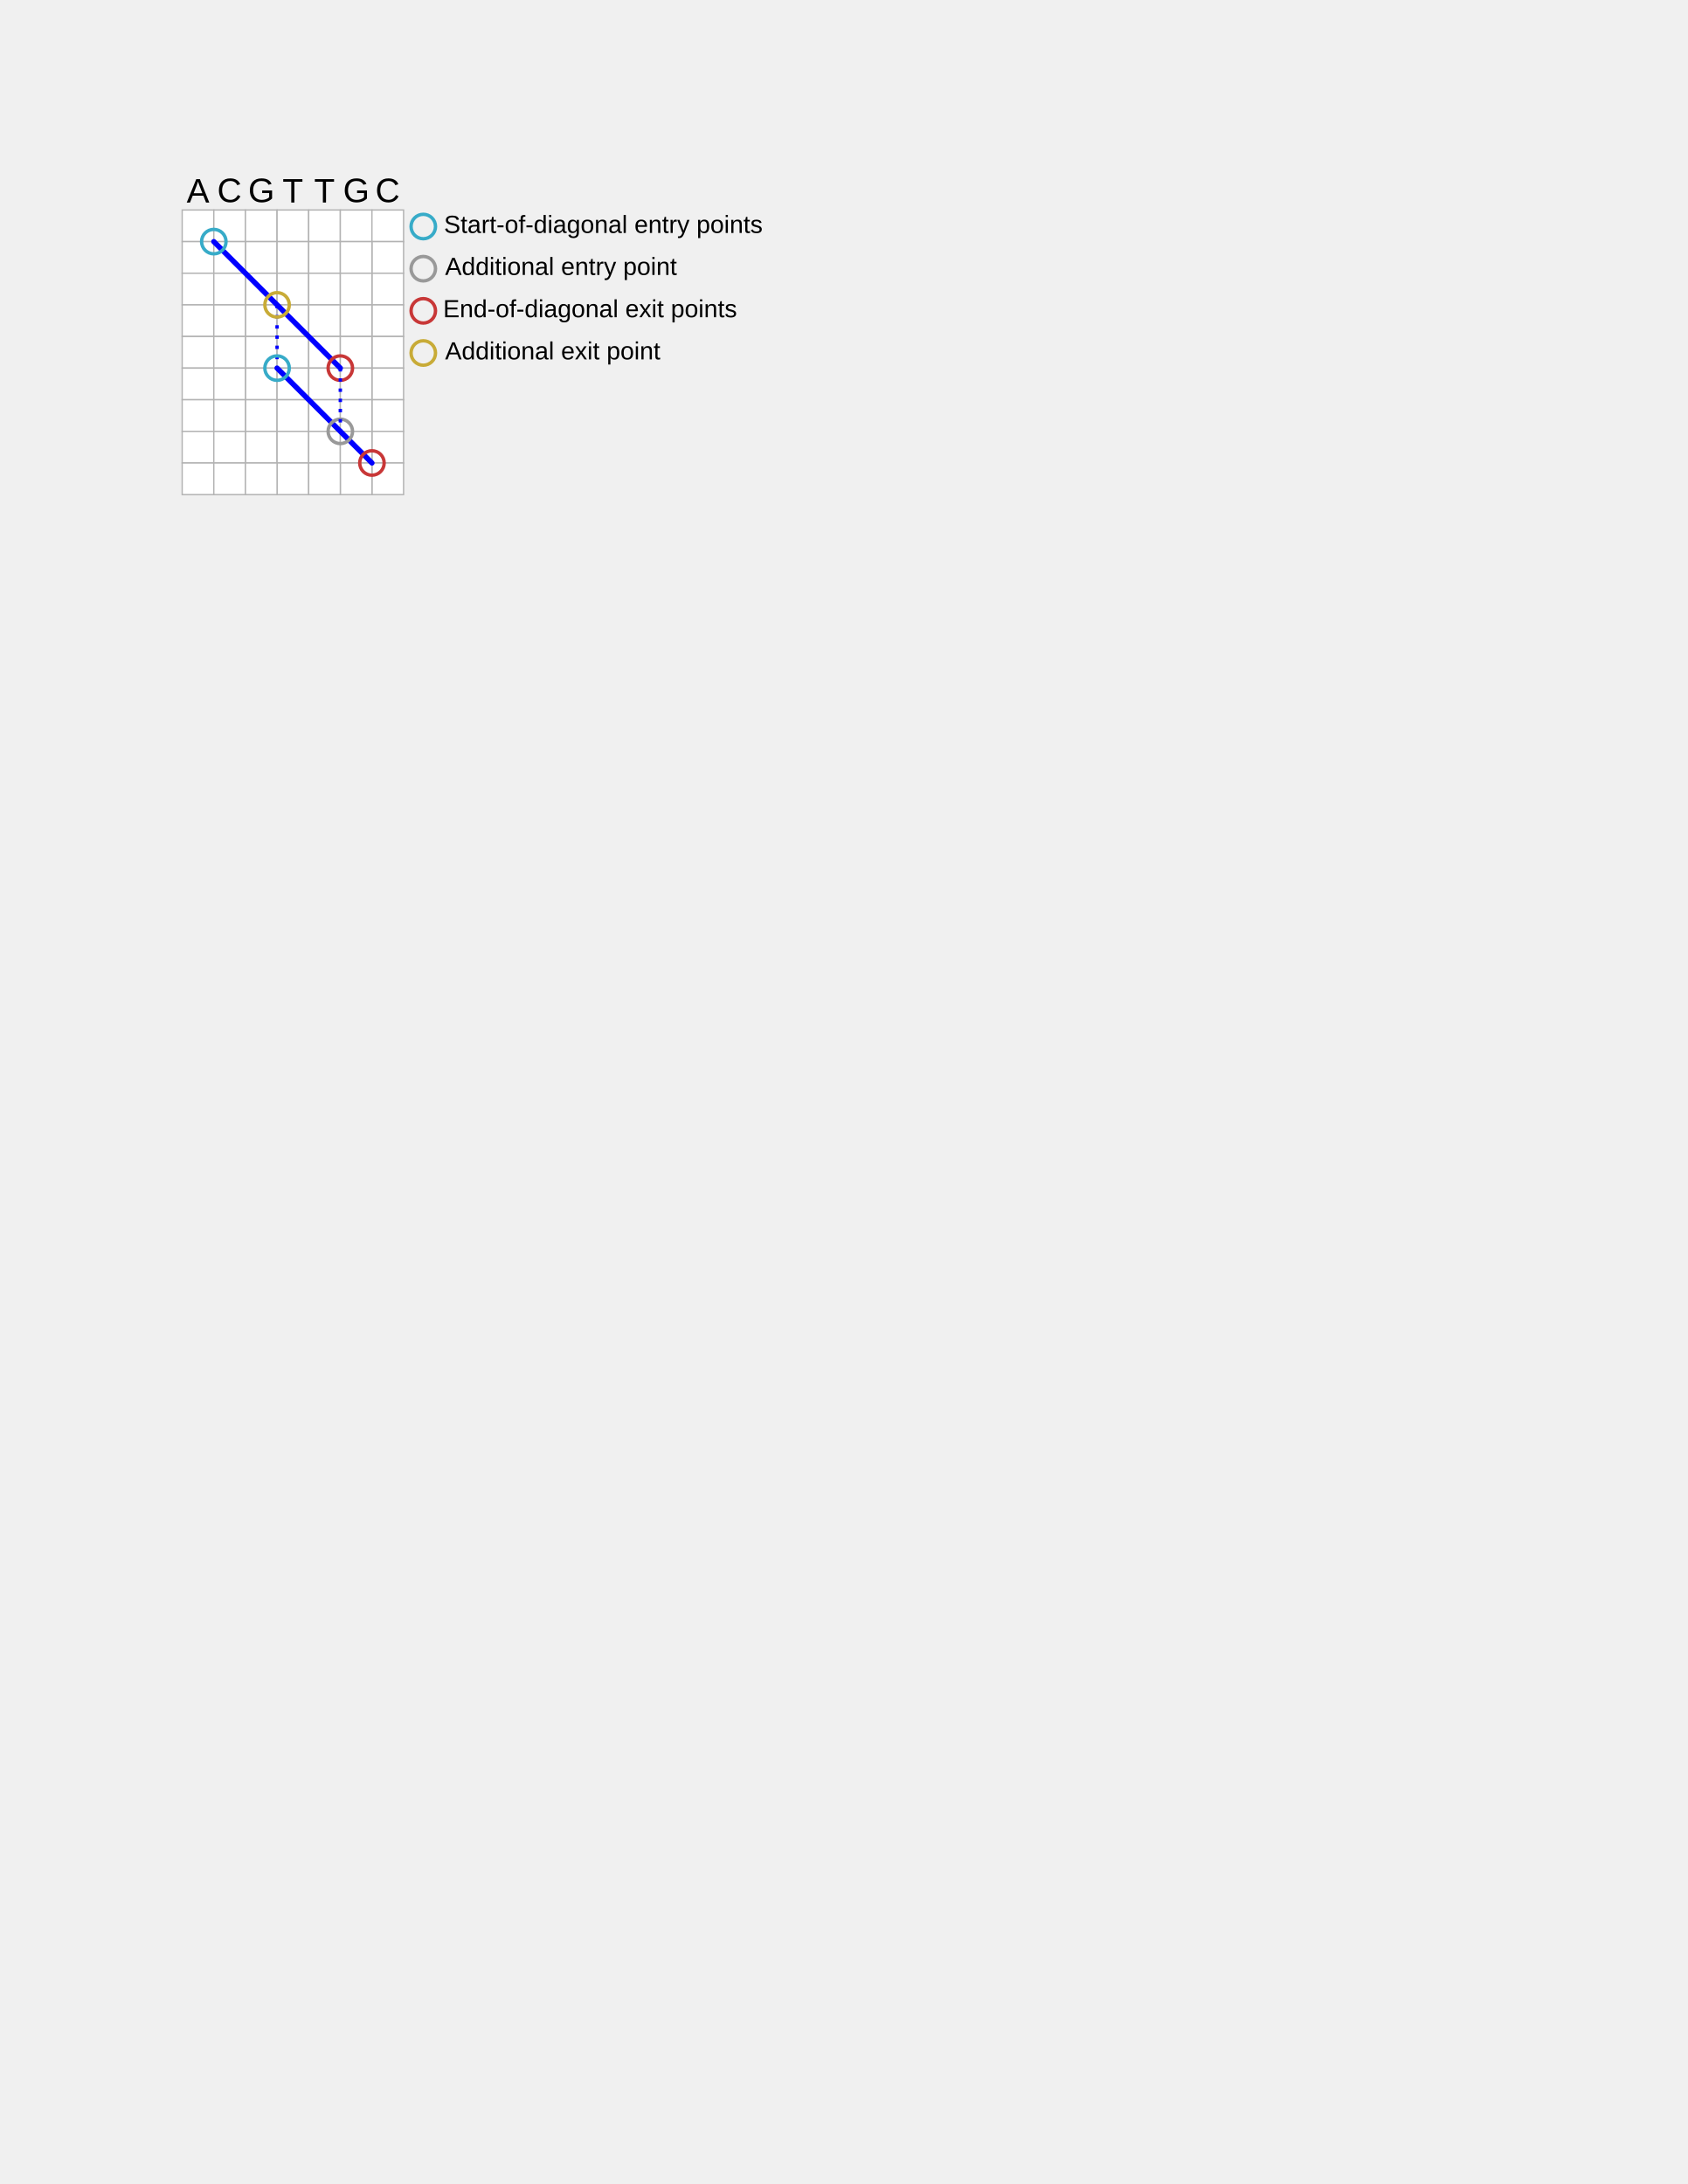
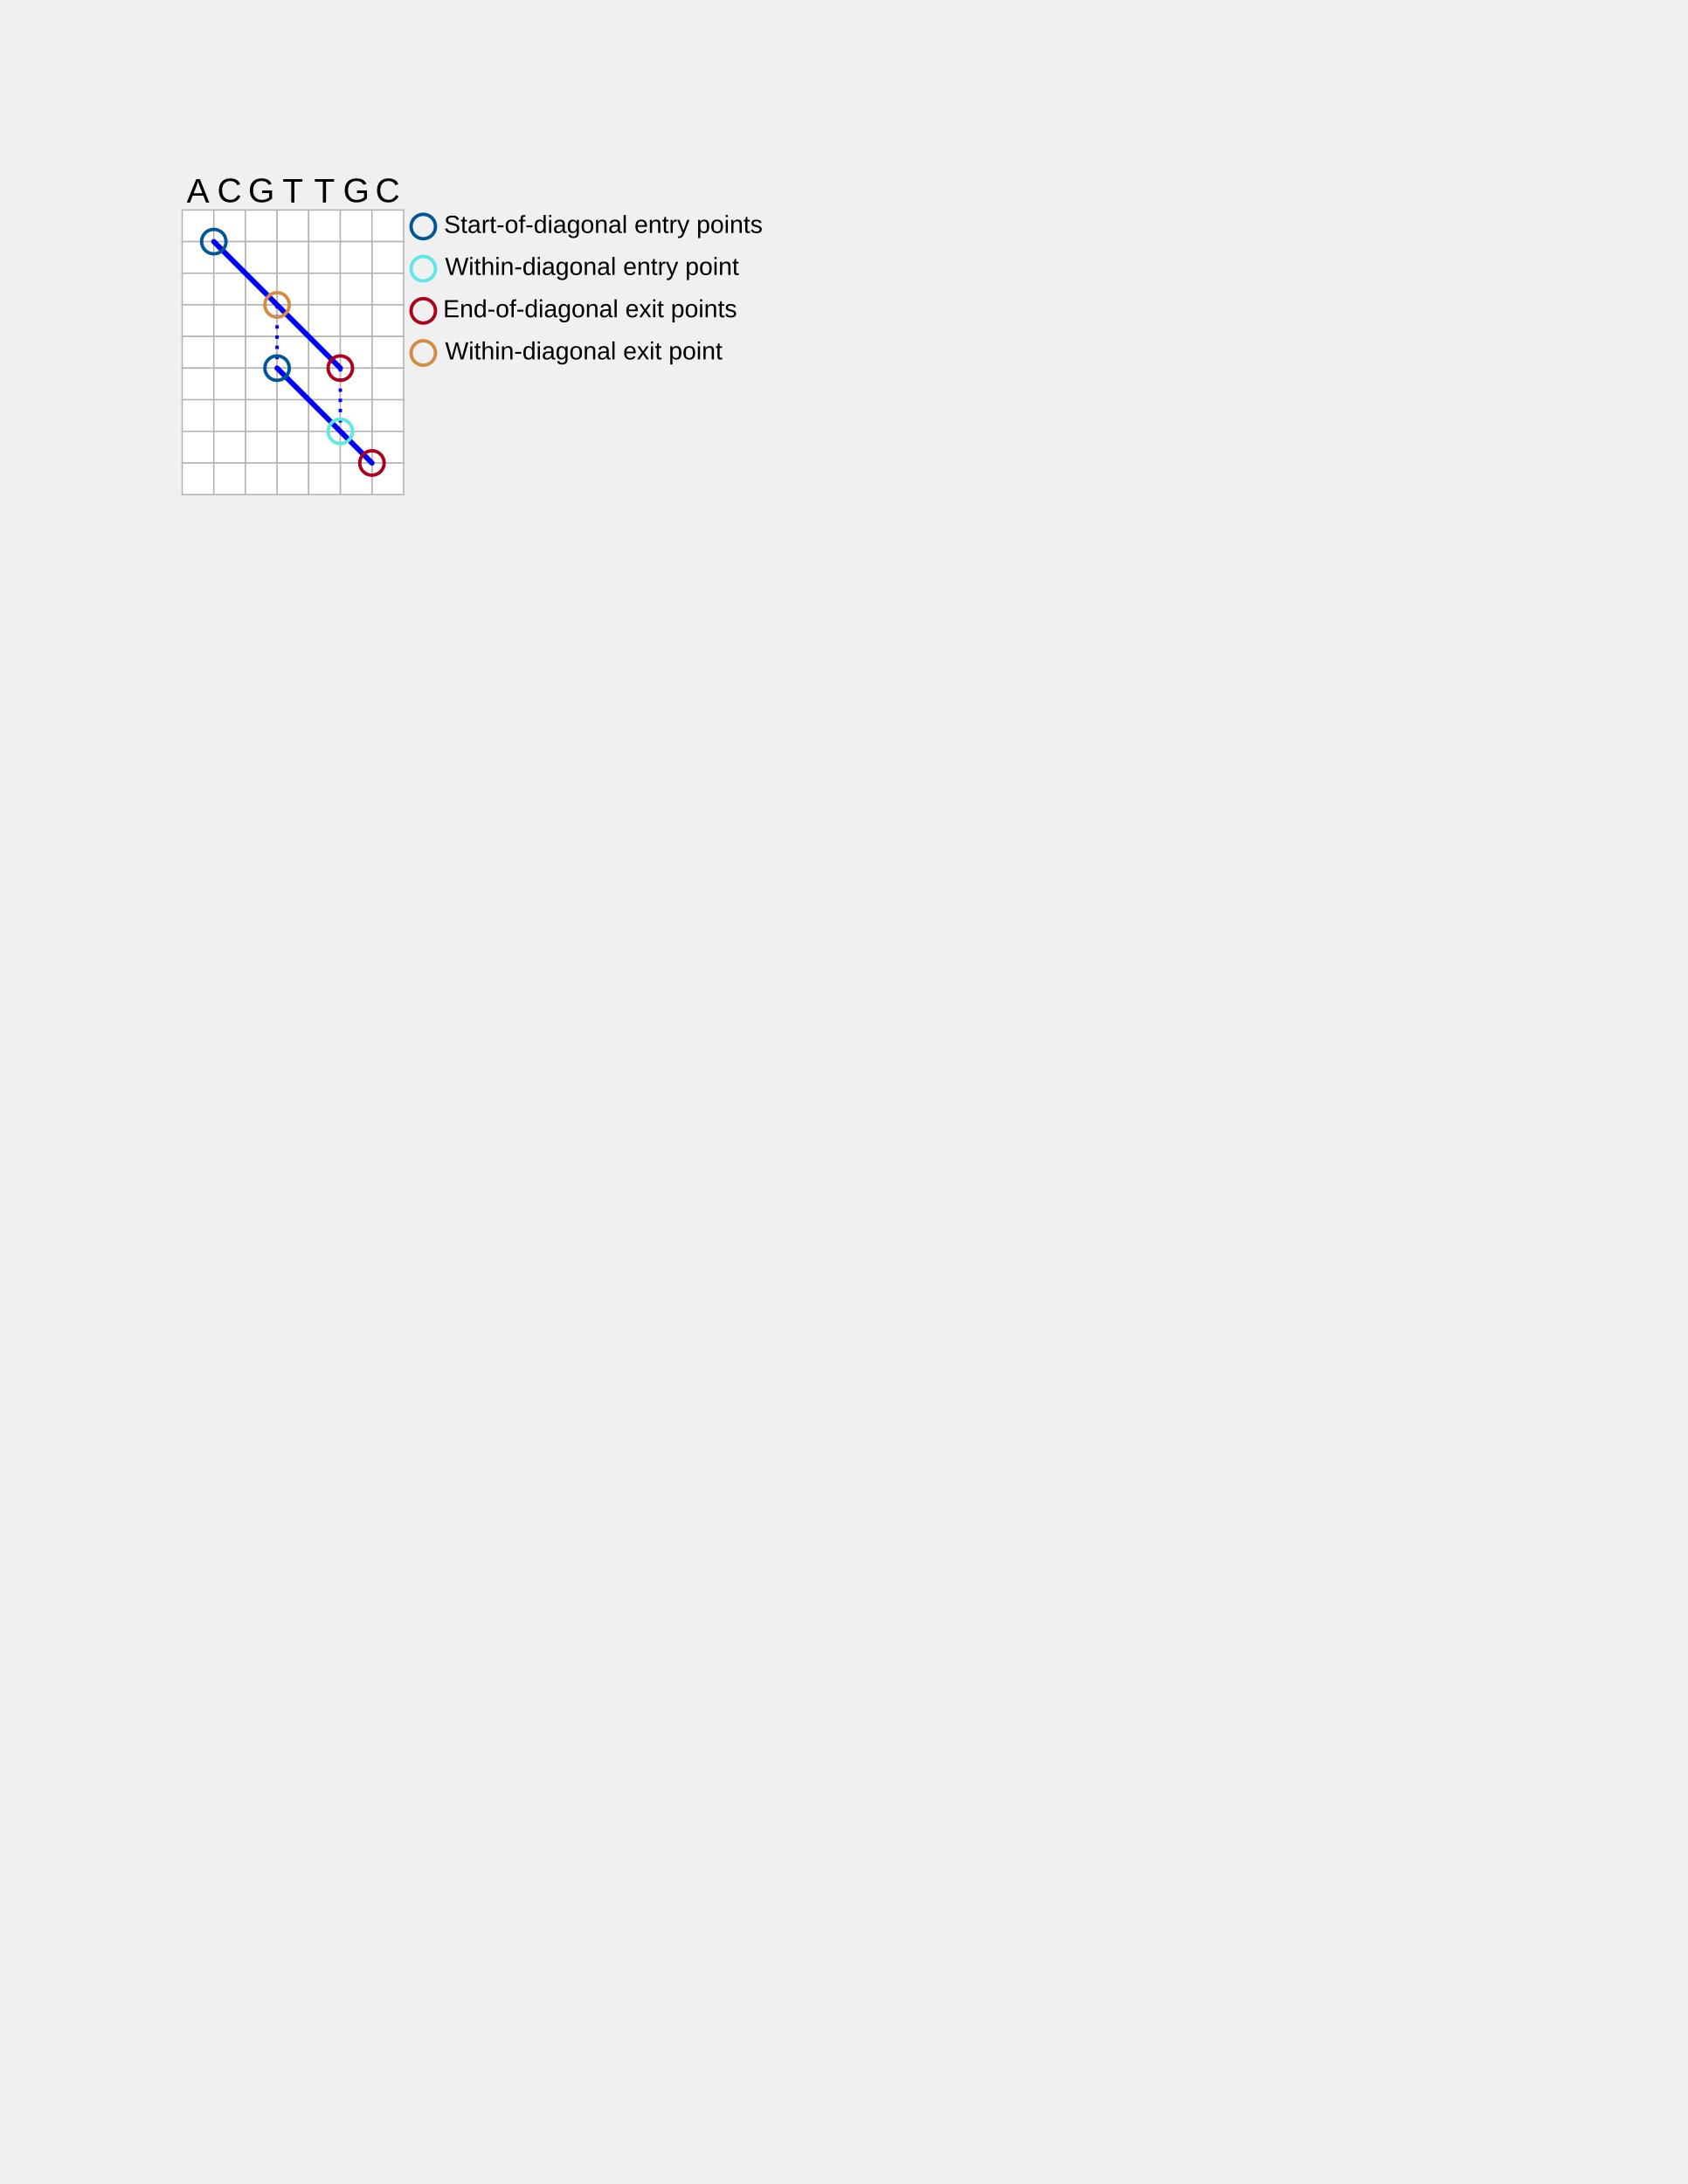
<svg xmlns="http://www.w3.org/2000/svg" width="8.5in" height="11in" viewBox="0 0 765 990" id="svg7741" version="1.1">
  <defs id="defs7743" />
  <g id="layer1" transform="translate(0,-62.36221)">
    <g id="g8507-0-1" transform="matrix(1.1946,0,0,1.1946,-84.29191,-85.47482)">
      <rect y="203.435" x="139.681" height="12" width="12" id="rect5751-1-9-17-4" style="color:#000000;display:inline;overflow:visible;visibility:visible;opacity:1;fill:#ffffff;fill-opacity:1;fill-rule:nonzero;stroke:#b3b3b3;stroke-width:0.5;stroke-linecap:round;stroke-linejoin:miter;stroke-miterlimit:10;stroke-dasharray:none;stroke-dashoffset:0;stroke-opacity:1;marker:none;enable-background:accumulate" />
      <rect y="203.435" x="151.681" height="12" width="12" id="rect5751-1-9-0-57-2" style="color:#000000;display:inline;overflow:visible;visibility:visible;opacity:1;fill:#ffffff;fill-opacity:1;fill-rule:nonzero;stroke:#b3b3b3;stroke-width:0.5;stroke-linecap:round;stroke-linejoin:miter;stroke-miterlimit:10;stroke-dasharray:none;stroke-dashoffset:0;stroke-opacity:1;marker:none;enable-background:accumulate" />
      <rect y="203.435" x="163.681" height="12" width="12" id="rect5751-1-9-9-16-2" style="color:#000000;display:inline;overflow:visible;visibility:visible;opacity:1;fill:#ffffff;fill-opacity:1;fill-rule:nonzero;stroke:#b3b3b3;stroke-width:0.5;stroke-linecap:round;stroke-linejoin:miter;stroke-miterlimit:10;stroke-dasharray:none;stroke-dashoffset:0;stroke-opacity:1;marker:none;enable-background:accumulate" />
      <rect y="203.435" x="175.681" height="12" width="12" id="rect5751-1-9-8-9-7" style="color:#000000;display:inline;overflow:visible;visibility:visible;opacity:1;fill:#ffffff;fill-opacity:1;fill-rule:nonzero;stroke:#b3b3b3;stroke-width:0.5;stroke-linecap:round;stroke-linejoin:miter;stroke-miterlimit:10;stroke-dasharray:none;stroke-dashoffset:0;stroke-opacity:1;marker:none;enable-background:accumulate" />
      <rect y="203.435" x="187.681" height="12" width="12" id="rect5751-1-9-85-81-6" style="color:#000000;display:inline;overflow:visible;visibility:visible;opacity:1;fill:#ffffff;fill-opacity:1;fill-rule:nonzero;stroke:#b3b3b3;stroke-width:0.5;stroke-linecap:round;stroke-linejoin:miter;stroke-miterlimit:10;stroke-dasharray:none;stroke-dashoffset:0;stroke-opacity:1;marker:none;enable-background:accumulate" />
      <rect y="203.435" x="199.681" height="12" width="12" id="rect5751-1-9-84-33-1" style="color:#000000;display:inline;overflow:visible;visibility:visible;opacity:1;fill:#ffffff;fill-opacity:1;fill-rule:nonzero;stroke:#b3b3b3;stroke-width:0.5;stroke-linecap:round;stroke-linejoin:miter;stroke-miterlimit:10;stroke-dasharray:none;stroke-dashoffset:0;stroke-opacity:1;marker:none;enable-background:accumulate" />
      <rect y="203.435" x="211.681" height="12" width="12" id="rect5751-1-9-3-3-8" style="color:#000000;display:inline;overflow:visible;visibility:visible;opacity:1;fill:#ffffff;fill-opacity:1;fill-rule:nonzero;stroke:#b3b3b3;stroke-width:0.5;stroke-linecap:round;stroke-linejoin:miter;stroke-miterlimit:10;stroke-dasharray:none;stroke-dashoffset:0;stroke-opacity:1;marker:none;enable-background:accumulate" />
      <rect transform="matrix(0,1,-1,0,0,0)" y="-151.681" x="215.435" height="12" width="12" id="rect5751-1-9-0-9-8-6" style="color:#000000;display:inline;overflow:visible;visibility:visible;opacity:1;fill:#ffffff;fill-opacity:1;fill-rule:nonzero;stroke:#b3b3b3;stroke-width:0.5;stroke-linecap:round;stroke-linejoin:miter;stroke-miterlimit:10;stroke-dasharray:none;stroke-dashoffset:0;stroke-opacity:1;marker:none;enable-background:accumulate" />
      <rect transform="matrix(0,1,-1,0,0,0)" y="-151.681" x="227.435" height="12" width="12" id="rect5751-1-9-9-9-1-4" style="color:#000000;display:inline;overflow:visible;visibility:visible;opacity:1;fill:#ffffff;fill-opacity:1;fill-rule:nonzero;stroke:#b3b3b3;stroke-width:0.5;stroke-linecap:round;stroke-linejoin:miter;stroke-miterlimit:10;stroke-dasharray:none;stroke-dashoffset:0;stroke-opacity:1;marker:none;enable-background:accumulate" />
      <rect transform="matrix(0,1,-1,0,0,0)" y="-151.681" x="239.435" height="12" width="12" id="rect5751-1-9-8-32-68-47" style="color:#000000;display:inline;overflow:visible;visibility:visible;opacity:1;fill:#ffffff;fill-opacity:1;fill-rule:nonzero;stroke:#b3b3b3;stroke-width:0.5;stroke-linecap:round;stroke-linejoin:miter;stroke-miterlimit:10;stroke-dasharray:none;stroke-dashoffset:0;stroke-opacity:1;marker:none;enable-background:accumulate" />
      <rect transform="matrix(0,1,-1,0,0,0)" y="-151.681" x="251.435" height="12" width="12" id="rect5751-1-9-85-4-5-5" style="color:#000000;display:inline;overflow:visible;visibility:visible;opacity:1;fill:#ffffff;fill-opacity:1;fill-rule:nonzero;stroke:#b3b3b3;stroke-width:0.5;stroke-linecap:round;stroke-linejoin:miter;stroke-miterlimit:10;stroke-dasharray:none;stroke-dashoffset:0;stroke-opacity:1;marker:none;enable-background:accumulate" />
      <rect transform="matrix(0,1,-1,0,0,0)" y="-151.681" x="263.435" height="12" width="12" id="rect5751-1-9-84-3-2-3" style="color:#000000;display:inline;overflow:visible;visibility:visible;opacity:1;fill:#ffffff;fill-opacity:1;fill-rule:nonzero;stroke:#b3b3b3;stroke-width:0.5;stroke-linecap:round;stroke-linejoin:miter;stroke-miterlimit:10;stroke-dasharray:none;stroke-dashoffset:0;stroke-opacity:1;marker:none;enable-background:accumulate" />
      <rect transform="matrix(0,1,-1,0,0,0)" y="-151.681" x="275.435" height="12" width="12" id="rect5751-1-9-3-7-1-8" style="color:#000000;display:inline;overflow:visible;visibility:visible;opacity:1;fill:#ffffff;fill-opacity:1;fill-rule:nonzero;stroke:#b3b3b3;stroke-width:0.5;stroke-linecap:round;stroke-linejoin:miter;stroke-miterlimit:10;stroke-dasharray:none;stroke-dashoffset:0;stroke-opacity:1;marker:none;enable-background:accumulate" />
      <rect transform="matrix(0,1,-1,0,0,0)" y="-151.681" x="287.435" height="12" width="12" id="rect5751-1-9-0-7-1-9-2" style="color:#000000;display:inline;overflow:visible;visibility:visible;opacity:1;fill:#ffffff;fill-opacity:1;fill-rule:nonzero;stroke:#b3b3b3;stroke-width:0.5;stroke-linecap:round;stroke-linejoin:miter;stroke-miterlimit:10;stroke-dasharray:none;stroke-dashoffset:0;stroke-opacity:1;marker:none;enable-background:accumulate" />
      <rect transform="matrix(0,1,-1,0,0,0)" y="-151.681" x="299.435" height="12" width="12" id="rect5751-1-9-9-1-2-96-7" style="color:#000000;display:inline;overflow:visible;visibility:visible;opacity:1;fill:#ffffff;fill-opacity:1;fill-rule:nonzero;stroke:#b3b3b3;stroke-width:0.5;stroke-linecap:round;stroke-linejoin:miter;stroke-miterlimit:10;stroke-dasharray:none;stroke-dashoffset:0;stroke-opacity:1;marker:none;enable-background:accumulate" />
      <rect transform="matrix(0,1,-1,0,0,0)" y="-175.681" x="215.435" height="12" width="12" id="rect5751-1-9-0-9-1-9-4" style="color:#000000;display:inline;overflow:visible;visibility:visible;opacity:1;fill:#ffffff;fill-opacity:1;fill-rule:nonzero;stroke:#b3b3b3;stroke-width:0.5;stroke-linecap:round;stroke-linejoin:miter;stroke-miterlimit:10;stroke-dasharray:none;stroke-dashoffset:0;stroke-opacity:1;marker:none;enable-background:accumulate" />
      <rect transform="matrix(0,1,-1,0,0,0)" y="-175.681" x="227.435" height="12" width="12" id="rect5751-1-9-9-9-7-0-8" style="color:#000000;display:inline;overflow:visible;visibility:visible;opacity:1;fill:#ffffff;fill-opacity:1;fill-rule:nonzero;stroke:#b3b3b3;stroke-width:0.5;stroke-linecap:round;stroke-linejoin:miter;stroke-miterlimit:10;stroke-dasharray:none;stroke-dashoffset:0;stroke-opacity:1;marker:none;enable-background:accumulate" />
      <rect transform="matrix(0,1,-1,0,0,0)" y="-175.681" x="239.435" height="12" width="12" id="rect5751-1-9-8-32-5-89-0" style="color:#000000;display:inline;overflow:visible;visibility:visible;opacity:1;fill:#ffffff;fill-opacity:1;fill-rule:nonzero;stroke:#b3b3b3;stroke-width:0.5;stroke-linecap:round;stroke-linejoin:miter;stroke-miterlimit:10;stroke-dasharray:none;stroke-dashoffset:0;stroke-opacity:1;marker:none;enable-background:accumulate" />
      <rect transform="matrix(0,1,-1,0,0,0)" y="-175.681" x="251.435" height="12" width="12" id="rect5751-1-9-85-4-1-3-0" style="color:#000000;display:inline;overflow:visible;visibility:visible;opacity:1;fill:#ffffff;fill-opacity:1;fill-rule:nonzero;stroke:#b3b3b3;stroke-width:0.5;stroke-linecap:round;stroke-linejoin:miter;stroke-miterlimit:10;stroke-dasharray:none;stroke-dashoffset:0;stroke-opacity:1;marker:none;enable-background:accumulate" />
      <rect transform="matrix(0,1,-1,0,0,0)" y="-175.681" x="263.435" height="12" width="12" id="rect5751-1-9-84-3-7-1-1" style="color:#000000;display:inline;overflow:visible;visibility:visible;opacity:1;fill:#ffffff;fill-opacity:1;fill-rule:nonzero;stroke:#b3b3b3;stroke-width:0.5;stroke-linecap:round;stroke-linejoin:miter;stroke-miterlimit:10;stroke-dasharray:none;stroke-dashoffset:0;stroke-opacity:1;marker:none;enable-background:accumulate" />
      <rect transform="matrix(0,1,-1,0,0,0)" y="-175.681" x="275.435" height="12" width="12" id="rect5751-1-9-3-7-4-4-6" style="color:#000000;display:inline;overflow:visible;visibility:visible;opacity:1;fill:#ffffff;fill-opacity:1;fill-rule:nonzero;stroke:#b3b3b3;stroke-width:0.5;stroke-linecap:round;stroke-linejoin:miter;stroke-miterlimit:10;stroke-dasharray:none;stroke-dashoffset:0;stroke-opacity:1;marker:none;enable-background:accumulate" />
      <rect transform="matrix(0,1,-1,0,0,0)" y="-175.681" x="287.435" height="12" width="12" id="rect5751-1-9-0-7-1-1-8-4" style="color:#000000;display:inline;overflow:visible;visibility:visible;opacity:1;fill:#ffffff;fill-opacity:1;fill-rule:nonzero;stroke:#b3b3b3;stroke-width:0.5;stroke-linecap:round;stroke-linejoin:miter;stroke-miterlimit:10;stroke-dasharray:none;stroke-dashoffset:0;stroke-opacity:1;marker:none;enable-background:accumulate" />
      <rect transform="matrix(0,1,-1,0,0,0)" y="-163.681" x="215.435" height="12" width="12" id="rect5751-1-9-0-9-7-1-8" style="color:#000000;display:inline;overflow:visible;visibility:visible;opacity:1;fill:#ffffff;fill-opacity:1;fill-rule:nonzero;stroke:#b3b3b3;stroke-width:0.5;stroke-linecap:round;stroke-linejoin:miter;stroke-miterlimit:10;stroke-dasharray:none;stroke-dashoffset:0;stroke-opacity:1;marker:none;enable-background:accumulate" />
      <rect transform="matrix(0,1,-1,0,0,0)" y="-163.681" x="227.435" height="12" width="12" id="rect5751-1-9-9-9-0-2-3" style="color:#000000;display:inline;overflow:visible;visibility:visible;opacity:1;fill:#ffffff;fill-opacity:1;fill-rule:nonzero;stroke:#b3b3b3;stroke-width:0.5;stroke-linecap:round;stroke-linejoin:miter;stroke-miterlimit:10;stroke-dasharray:none;stroke-dashoffset:0;stroke-opacity:1;marker:none;enable-background:accumulate" />
      <rect transform="matrix(0,1,-1,0,0,0)" y="-163.681" x="239.435" height="12" width="12" id="rect5751-1-9-8-32-4-2-1" style="color:#000000;display:inline;overflow:visible;visibility:visible;opacity:1;fill:#ffffff;fill-opacity:1;fill-rule:nonzero;stroke:#b3b3b3;stroke-width:0.5;stroke-linecap:round;stroke-linejoin:miter;stroke-miterlimit:10;stroke-dasharray:none;stroke-dashoffset:0;stroke-opacity:1;marker:none;enable-background:accumulate" />
      <rect transform="matrix(0,1,-1,0,0,0)" y="-163.681" x="251.435" height="12" width="12" id="rect5751-1-9-85-4-0-15-2" style="color:#000000;display:inline;overflow:visible;visibility:visible;opacity:1;fill:#ffffff;fill-opacity:1;fill-rule:nonzero;stroke:#b3b3b3;stroke-width:0.5;stroke-linecap:round;stroke-linejoin:miter;stroke-miterlimit:10;stroke-dasharray:none;stroke-dashoffset:0;stroke-opacity:1;marker:none;enable-background:accumulate" />
      <rect transform="matrix(0,1,-1,0,0,0)" y="-163.681" x="263.435" height="12" width="12" id="rect5751-1-9-84-3-8-0-2" style="color:#000000;display:inline;overflow:visible;visibility:visible;opacity:1;fill:#ffffff;fill-opacity:1;fill-rule:nonzero;stroke:#b3b3b3;stroke-width:0.5;stroke-linecap:round;stroke-linejoin:miter;stroke-miterlimit:10;stroke-dasharray:none;stroke-dashoffset:0;stroke-opacity:1;marker:none;enable-background:accumulate" />
      <rect transform="matrix(0,1,-1,0,0,0)" y="-163.681" x="275.435" height="12" width="12" id="rect5751-1-9-3-7-5-90-9" style="color:#000000;display:inline;overflow:visible;visibility:visible;opacity:1;fill:#ffffff;fill-opacity:1;fill-rule:nonzero;stroke:#b3b3b3;stroke-width:0.5;stroke-linecap:round;stroke-linejoin:miter;stroke-miterlimit:10;stroke-dasharray:none;stroke-dashoffset:0;stroke-opacity:1;marker:none;enable-background:accumulate" />
      <rect transform="matrix(0,1,-1,0,0,0)" y="-163.681" x="287.435" height="12" width="12" id="rect5751-1-9-0-7-1-16-4-5" style="color:#000000;display:inline;overflow:visible;visibility:visible;opacity:1;fill:#ffffff;fill-opacity:1;fill-rule:nonzero;stroke:#b3b3b3;stroke-width:0.5;stroke-linecap:round;stroke-linejoin:miter;stroke-miterlimit:10;stroke-dasharray:none;stroke-dashoffset:0;stroke-opacity:1;marker:none;enable-background:accumulate" />
      <rect transform="matrix(0,1,-1,0,0,0)" y="-187.681" x="215.435" height="12" width="12" id="rect5751-1-9-0-9-4-30-4" style="color:#000000;display:inline;overflow:visible;visibility:visible;opacity:1;fill:#ffffff;fill-opacity:1;fill-rule:nonzero;stroke:#b3b3b3;stroke-width:0.5;stroke-linecap:round;stroke-linejoin:miter;stroke-miterlimit:10;stroke-dasharray:none;stroke-dashoffset:0;stroke-opacity:1;marker:none;enable-background:accumulate" />
      <rect transform="matrix(0,1,-1,0,0,0)" y="-187.681" x="227.435" height="12" width="12" id="rect5751-1-9-9-9-8-3-6" style="color:#000000;display:inline;overflow:visible;visibility:visible;opacity:1;fill:#ffffff;fill-opacity:1;fill-rule:nonzero;stroke:#b3b3b3;stroke-width:0.5;stroke-linecap:round;stroke-linejoin:miter;stroke-miterlimit:10;stroke-dasharray:none;stroke-dashoffset:0;stroke-opacity:1;marker:none;enable-background:accumulate" />
      <rect transform="matrix(0,1,-1,0,0,0)" y="-187.681" x="239.435" height="12" width="12" id="rect5751-1-9-8-32-0-21-3" style="color:#000000;display:inline;overflow:visible;visibility:visible;opacity:1;fill:#ffffff;fill-opacity:1;fill-rule:nonzero;stroke:#b3b3b3;stroke-width:0.5;stroke-linecap:round;stroke-linejoin:miter;stroke-miterlimit:10;stroke-dasharray:none;stroke-dashoffset:0;stroke-opacity:1;marker:none;enable-background:accumulate" />
      <rect transform="matrix(0,1,-1,0,0,0)" y="-187.681" x="251.435" height="12" width="12" id="rect5751-1-9-85-4-8-7-1" style="color:#000000;display:inline;overflow:visible;visibility:visible;opacity:1;fill:#ffffff;fill-opacity:1;fill-rule:nonzero;stroke:#b3b3b3;stroke-width:0.5;stroke-linecap:round;stroke-linejoin:miter;stroke-miterlimit:10;stroke-dasharray:none;stroke-dashoffset:0;stroke-opacity:1;marker:none;enable-background:accumulate" />
      <rect transform="matrix(0,1,-1,0,0,0)" y="-187.681" x="263.435" height="12" width="12" id="rect5751-1-9-84-3-1-56-2" style="color:#000000;display:inline;overflow:visible;visibility:visible;opacity:1;fill:#ffffff;fill-opacity:1;fill-rule:nonzero;stroke:#b3b3b3;stroke-width:0.5;stroke-linecap:round;stroke-linejoin:miter;stroke-miterlimit:10;stroke-dasharray:none;stroke-dashoffset:0;stroke-opacity:1;marker:none;enable-background:accumulate" />
      <rect transform="matrix(0,1,-1,0,0,0)" y="-187.681" x="275.435" height="12" width="12" id="rect5751-1-9-3-7-0-5-0" style="color:#000000;display:inline;overflow:visible;visibility:visible;opacity:1;fill:#ffffff;fill-opacity:1;fill-rule:nonzero;stroke:#b3b3b3;stroke-width:0.5;stroke-linecap:round;stroke-linejoin:miter;stroke-miterlimit:10;stroke-dasharray:none;stroke-dashoffset:0;stroke-opacity:1;marker:none;enable-background:accumulate" />
      <rect transform="matrix(0,1,-1,0,0,0)" y="-187.681" x="287.435" height="12" width="12" id="rect5751-1-9-0-7-1-2-4-6" style="color:#000000;display:inline;overflow:visible;visibility:visible;opacity:1;fill:#ffffff;fill-opacity:1;fill-rule:nonzero;stroke:#b3b3b3;stroke-width:0.5;stroke-linecap:round;stroke-linejoin:miter;stroke-miterlimit:10;stroke-dasharray:none;stroke-dashoffset:0;stroke-opacity:1;marker:none;enable-background:accumulate" />
      <rect transform="matrix(0,1,-1,0,0,0)" y="-199.681" x="215.435" height="12" width="12" id="rect5751-1-9-0-9-6-4-1" style="color:#000000;display:inline;overflow:visible;visibility:visible;opacity:1;fill:#ffffff;fill-opacity:1;fill-rule:nonzero;stroke:#b3b3b3;stroke-width:0.5;stroke-linecap:round;stroke-linejoin:miter;stroke-miterlimit:10;stroke-dasharray:none;stroke-dashoffset:0;stroke-opacity:1;marker:none;enable-background:accumulate" />
      <rect transform="matrix(0,1,-1,0,0,0)" y="-199.681" x="227.435" height="12" width="12" id="rect5751-1-9-9-9-4-16-9" style="color:#000000;display:inline;overflow:visible;visibility:visible;opacity:1;fill:#ffffff;fill-opacity:1;fill-rule:nonzero;stroke:#b3b3b3;stroke-width:0.5;stroke-linecap:round;stroke-linejoin:miter;stroke-miterlimit:10;stroke-dasharray:none;stroke-dashoffset:0;stroke-opacity:1;marker:none;enable-background:accumulate" />
      <rect transform="matrix(0,1,-1,0,0,0)" y="-199.681" x="239.435" height="12" width="12" id="rect5751-1-9-8-32-6-5-4" style="color:#000000;display:inline;overflow:visible;visibility:visible;opacity:1;fill:#ffffff;fill-opacity:1;fill-rule:nonzero;stroke:#b3b3b3;stroke-width:0.5;stroke-linecap:round;stroke-linejoin:miter;stroke-miterlimit:10;stroke-dasharray:none;stroke-dashoffset:0;stroke-opacity:1;marker:none;enable-background:accumulate" />
      <rect transform="matrix(0,1,-1,0,0,0)" y="-199.681" x="251.435" height="12" width="12" id="rect5751-1-9-85-4-3-7-4" style="color:#000000;display:inline;overflow:visible;visibility:visible;opacity:1;fill:#ffffff;fill-opacity:1;fill-rule:nonzero;stroke:#b3b3b3;stroke-width:0.5;stroke-linecap:round;stroke-linejoin:miter;stroke-miterlimit:10;stroke-dasharray:none;stroke-dashoffset:0;stroke-opacity:1;marker:none;enable-background:accumulate" />
      <rect transform="matrix(0,1,-1,0,0,0)" y="-199.681" x="263.435" height="12" width="12" id="rect5751-1-9-84-3-79-8-6" style="color:#000000;display:inline;overflow:visible;visibility:visible;opacity:1;fill:#ffffff;fill-opacity:1;fill-rule:nonzero;stroke:#b3b3b3;stroke-width:0.5;stroke-linecap:round;stroke-linejoin:miter;stroke-miterlimit:10;stroke-dasharray:none;stroke-dashoffset:0;stroke-opacity:1;marker:none;enable-background:accumulate" />
      <rect transform="matrix(0,1,-1,0,0,0)" y="-199.681" x="275.435" height="12" width="12" id="rect5751-1-9-3-7-7-59-8" style="color:#000000;display:inline;overflow:visible;visibility:visible;opacity:1;fill:#ffffff;fill-opacity:1;fill-rule:nonzero;stroke:#b3b3b3;stroke-width:0.5;stroke-linecap:round;stroke-linejoin:miter;stroke-miterlimit:10;stroke-dasharray:none;stroke-dashoffset:0;stroke-opacity:1;marker:none;enable-background:accumulate" />
      <rect transform="matrix(0,1,-1,0,0,0)" y="-199.681" x="287.435" height="12" width="12" id="rect5751-1-9-0-7-1-4-2-1" style="color:#000000;display:inline;overflow:visible;visibility:visible;opacity:1;fill:#ffffff;fill-opacity:1;fill-rule:nonzero;stroke:#b3b3b3;stroke-width:0.5;stroke-linecap:round;stroke-linejoin:miter;stroke-miterlimit:10;stroke-dasharray:none;stroke-dashoffset:0;stroke-opacity:1;marker:none;enable-background:accumulate" />
      <rect transform="matrix(0,1,-1,0,0,0)" y="-223.681" x="215.435" height="12" width="12" id="rect5751-1-9-0-9-1-8-7-8" style="color:#000000;display:inline;overflow:visible;visibility:visible;opacity:1;fill:#ffffff;fill-opacity:1;fill-rule:nonzero;stroke:#b3b3b3;stroke-width:0.5;stroke-linecap:round;stroke-linejoin:miter;stroke-miterlimit:10;stroke-dasharray:none;stroke-dashoffset:0;stroke-opacity:1;marker:none;enable-background:accumulate" />
      <rect transform="matrix(0,1,-1,0,0,0)" y="-223.681" x="227.435" height="12" width="12" id="rect5751-1-9-9-9-7-5-22-1" style="color:#000000;display:inline;overflow:visible;visibility:visible;opacity:1;fill:#ffffff;fill-opacity:1;fill-rule:nonzero;stroke:#b3b3b3;stroke-width:0.5;stroke-linecap:round;stroke-linejoin:miter;stroke-miterlimit:10;stroke-dasharray:none;stroke-dashoffset:0;stroke-opacity:1;marker:none;enable-background:accumulate" />
      <rect transform="matrix(0,1,-1,0,0,0)" y="-223.681" x="239.435" height="12" width="12" id="rect5751-1-9-8-32-5-3-1-2" style="color:#000000;display:inline;overflow:visible;visibility:visible;opacity:1;fill:#ffffff;fill-opacity:1;fill-rule:nonzero;stroke:#b3b3b3;stroke-width:0.5;stroke-linecap:round;stroke-linejoin:miter;stroke-miterlimit:10;stroke-dasharray:none;stroke-dashoffset:0;stroke-opacity:1;marker:none;enable-background:accumulate" />
      <rect transform="matrix(0,1,-1,0,0,0)" y="-223.681" x="251.435" height="12" width="12" id="rect5751-1-9-85-4-1-9-6-9" style="color:#000000;display:inline;overflow:visible;visibility:visible;opacity:1;fill:#ffffff;fill-opacity:1;fill-rule:nonzero;stroke:#b3b3b3;stroke-width:0.5;stroke-linecap:round;stroke-linejoin:miter;stroke-miterlimit:10;stroke-dasharray:none;stroke-dashoffset:0;stroke-opacity:1;marker:none;enable-background:accumulate" />
      <rect transform="matrix(0,1,-1,0,0,0)" y="-223.681" x="263.435" height="12" width="12" id="rect5751-1-9-84-3-7-4-3-8" style="color:#000000;display:inline;overflow:visible;visibility:visible;opacity:1;fill:#ffffff;fill-opacity:1;fill-rule:nonzero;stroke:#b3b3b3;stroke-width:0.5;stroke-linecap:round;stroke-linejoin:miter;stroke-miterlimit:10;stroke-dasharray:none;stroke-dashoffset:0;stroke-opacity:1;marker:none;enable-background:accumulate" />
      <rect transform="matrix(0,1,-1,0,0,0)" y="-223.681" x="275.435" height="12" width="12" id="rect5751-1-9-3-7-4-1-0-8" style="color:#000000;display:inline;overflow:visible;visibility:visible;opacity:1;fill:#ffffff;fill-opacity:1;fill-rule:nonzero;stroke:#b3b3b3;stroke-width:0.5;stroke-linecap:round;stroke-linejoin:miter;stroke-miterlimit:10;stroke-dasharray:none;stroke-dashoffset:0;stroke-opacity:1;marker:none;enable-background:accumulate" />
      <rect transform="matrix(0,1,-1,0,0,0)" y="-223.681" x="287.435" height="12" width="12" id="rect5751-1-9-0-7-1-1-5-21-6" style="color:#000000;display:inline;overflow:visible;visibility:visible;opacity:1;fill:#ffffff;fill-opacity:1;fill-rule:nonzero;stroke:#b3b3b3;stroke-width:0.5;stroke-linecap:round;stroke-linejoin:miter;stroke-miterlimit:10;stroke-dasharray:none;stroke-dashoffset:0;stroke-opacity:1;marker:none;enable-background:accumulate" />
      <rect transform="matrix(0,1,-1,0,0,0)" y="-223.681" x="299.435" height="12" width="12" id="rect5751-1-9-9-1-2-7-4-56-8" style="color:#000000;display:inline;overflow:visible;visibility:visible;opacity:1;fill:#ffffff;fill-opacity:1;fill-rule:nonzero;stroke:#b3b3b3;stroke-width:0.5;stroke-linecap:round;stroke-linejoin:miter;stroke-miterlimit:10;stroke-dasharray:none;stroke-dashoffset:0;stroke-opacity:1;marker:none;enable-background:accumulate" />
      <rect transform="matrix(0,1,-1,0,0,0)" y="-211.681" x="215.435" height="12" width="12" id="rect5751-1-9-0-9-7-4-34-4" style="color:#000000;display:inline;overflow:visible;visibility:visible;opacity:1;fill:#ffffff;fill-opacity:1;fill-rule:nonzero;stroke:#b3b3b3;stroke-width:0.5;stroke-linecap:round;stroke-linejoin:miter;stroke-miterlimit:10;stroke-dasharray:none;stroke-dashoffset:0;stroke-opacity:1;marker:none;enable-background:accumulate" />
      <rect transform="matrix(0,1,-1,0,0,0)" y="-211.681" x="227.435" height="12" width="12" id="rect5751-1-9-9-9-0-9-66-98" style="color:#000000;display:inline;overflow:visible;visibility:visible;opacity:1;fill:#ffffff;fill-opacity:1;fill-rule:nonzero;stroke:#b3b3b3;stroke-width:0.5;stroke-linecap:round;stroke-linejoin:miter;stroke-miterlimit:10;stroke-dasharray:none;stroke-dashoffset:0;stroke-opacity:1;marker:none;enable-background:accumulate" />
      <rect transform="matrix(0,1,-1,0,0,0)" y="-211.681" x="239.435" height="12" width="12" id="rect5751-1-9-8-32-4-8-0-1" style="color:#000000;display:inline;overflow:visible;visibility:visible;opacity:1;fill:#ffffff;fill-opacity:1;fill-rule:nonzero;stroke:#b3b3b3;stroke-width:0.5;stroke-linecap:round;stroke-linejoin:miter;stroke-miterlimit:10;stroke-dasharray:none;stroke-dashoffset:0;stroke-opacity:1;marker:none;enable-background:accumulate" />
      <rect transform="matrix(0,1,-1,0,0,0)" y="-211.681" x="251.435" height="12" width="12" id="rect5751-1-9-85-4-0-3-25-5" style="color:#000000;display:inline;overflow:visible;visibility:visible;opacity:1;fill:#ffffff;fill-opacity:1;fill-rule:nonzero;stroke:#b3b3b3;stroke-width:0.5;stroke-linecap:round;stroke-linejoin:miter;stroke-miterlimit:10;stroke-dasharray:none;stroke-dashoffset:0;stroke-opacity:1;marker:none;enable-background:accumulate" />
      <rect transform="matrix(0,1,-1,0,0,0)" y="-211.681" x="263.435" height="12" width="12" id="rect5751-1-9-84-3-8-8-8-6" style="color:#000000;display:inline;overflow:visible;visibility:visible;opacity:1;fill:#ffffff;fill-opacity:1;fill-rule:nonzero;stroke:#b3b3b3;stroke-width:0.5;stroke-linecap:round;stroke-linejoin:miter;stroke-miterlimit:10;stroke-dasharray:none;stroke-dashoffset:0;stroke-opacity:1;marker:none;enable-background:accumulate" />
      <rect transform="matrix(0,1,-1,0,0,0)" y="-211.681" x="275.435" height="12" width="12" id="rect5751-1-9-3-7-5-5-9-4" style="color:#000000;display:inline;overflow:visible;visibility:visible;opacity:1;fill:#ffffff;fill-opacity:1;fill-rule:nonzero;stroke:#b3b3b3;stroke-width:0.5;stroke-linecap:round;stroke-linejoin:miter;stroke-miterlimit:10;stroke-dasharray:none;stroke-dashoffset:0;stroke-opacity:1;marker:none;enable-background:accumulate" />
      <rect transform="matrix(0,1,-1,0,0,0)" y="-211.681" x="287.435" height="12" width="12" id="rect5751-1-9-0-7-1-16-2-50-6" style="color:#000000;display:inline;overflow:visible;visibility:visible;opacity:1;fill:#ffffff;fill-opacity:1;fill-rule:nonzero;stroke:#b3b3b3;stroke-width:0.5;stroke-linecap:round;stroke-linejoin:miter;stroke-miterlimit:10;stroke-dasharray:none;stroke-dashoffset:0;stroke-opacity:1;marker:none;enable-background:accumulate" />
      <rect transform="matrix(0,1,-1,0,0,0)" y="-211.681" x="299.435" height="12" width="12" id="rect5751-1-9-9-1-2-6-2-6-86" style="color:#000000;display:inline;overflow:visible;visibility:visible;opacity:1;fill:#ffffff;fill-opacity:1;fill-rule:nonzero;stroke:#b3b3b3;stroke-width:0.5;stroke-linecap:round;stroke-linejoin:miter;stroke-miterlimit:10;stroke-dasharray:none;stroke-dashoffset:0;stroke-opacity:1;marker:none;enable-background:accumulate" />
      <g transform="translate(-232.9623,182.206)" id="g10471-3-49-3">
        <path style="opacity:1;fill:none;fill-rule:evenodd;stroke:#0000ff;stroke-width:2;stroke-linecap:round;stroke-linejoin:miter;stroke-opacity:1" d="m 384.643,33.229 48,48" id="path6406-8-36-4-41-9" />
        <path style="opacity:1;fill:none;fill-rule:evenodd;stroke:#0000ff;stroke-width:2;stroke-linecap:round;stroke-linejoin:miter;stroke-opacity:1" d="m 408.643,81.229 36,36" id="path6406-1-5-03-24-4-7-4" />
      </g>
      <rect transform="matrix(0,1,-1,0,0,0)" y="-163.681" x="299.435" height="12" width="12" id="rect5751-1-9-84-3-2-7-2" style="color:#000000;display:inline;overflow:visible;visibility:visible;opacity:1;fill:#ffffff;fill-opacity:1;fill-rule:nonzero;stroke:#b3b3b3;stroke-width:0.5;stroke-linecap:round;stroke-linejoin:miter;stroke-miterlimit:10;stroke-dasharray:none;stroke-dashoffset:0;stroke-opacity:1;marker:none;enable-background:accumulate" />
      <rect transform="matrix(0,1,-1,0,0,0)" y="-187.681" x="299.435" height="12" width="12" id="rect5751-1-9-84-3-7-1-9-6" style="color:#000000;display:inline;overflow:visible;visibility:visible;opacity:1;fill:#ffffff;fill-opacity:1;fill-rule:nonzero;stroke:#b3b3b3;stroke-width:0.5;stroke-linecap:round;stroke-linejoin:miter;stroke-miterlimit:10;stroke-dasharray:none;stroke-dashoffset:0;stroke-opacity:1;marker:none;enable-background:accumulate" />
      <rect transform="matrix(0,1,-1,0,0,0)" y="-175.681" x="299.435" height="12" width="12" id="rect5751-1-9-84-3-8-0-6-8" style="color:#000000;display:inline;overflow:visible;visibility:visible;opacity:1;fill:#ffffff;fill-opacity:1;fill-rule:nonzero;stroke:#b3b3b3;stroke-width:0.5;stroke-linecap:round;stroke-linejoin:miter;stroke-miterlimit:10;stroke-dasharray:none;stroke-dashoffset:0;stroke-opacity:1;marker:none;enable-background:accumulate" />
      <rect transform="matrix(0,1,-1,0,0,0)" y="-199.681" x="299.435" height="12" width="12" id="rect5751-1-9-84-3-1-56-14-3" style="color:#000000;display:inline;overflow:visible;visibility:visible;opacity:1;fill:#ffffff;fill-opacity:1;fill-rule:nonzero;stroke:#b3b3b3;stroke-width:0.5;stroke-linecap:round;stroke-linejoin:miter;stroke-miterlimit:10;stroke-dasharray:none;stroke-dashoffset:0;stroke-opacity:1;marker:none;enable-background:accumulate" />
      <text id="text5753-6-4-5-4-90" y="200.607" x="141.382" style="font-style:normal;font-variant:normal;font-weight:normal;font-stretch:normal;font-size:12.889px;line-height:125%;font-family:Arial;-inkscape-font-specification:Arial;letter-spacing:0px;word-spacing:0px;fill:#000000;fill-opacity:1;stroke:none;stroke-width:1px;stroke-linecap:butt;stroke-linejoin:miter;stroke-opacity:1" xml:space="preserve">
        <tspan y="200.607" x="141.382" id="tspan5755-46-1-3-5-1">A</tspan>
      </text>
      <text id="text5753-7-2-6-5-4-2" y="200.449" x="152.96" style="font-style:normal;font-variant:normal;font-weight:normal;font-stretch:normal;font-size:12.889px;line-height:125%;font-family:Arial;-inkscape-font-specification:Arial;letter-spacing:0px;word-spacing:0px;fill:#000000;fill-opacity:1;stroke:none;stroke-width:1px;stroke-linecap:butt;stroke-linejoin:miter;stroke-opacity:1" xml:space="preserve">
        <tspan y="200.449" x="152.96" id="tspan5755-5-58-3-6-6-00">C</tspan>
      </text>
      <text id="text5753-7-3-6-8-2-6-6" y="200.449" x="164.728" style="font-style:normal;font-variant:normal;font-weight:normal;font-stretch:normal;font-size:12.889px;line-height:125%;font-family:Arial;-inkscape-font-specification:Arial;letter-spacing:0px;word-spacing:0px;fill:#000000;fill-opacity:1;stroke:none;stroke-width:1px;stroke-linecap:butt;stroke-linejoin:miter;stroke-opacity:1" xml:space="preserve">
        <tspan y="200.449" x="164.728" id="tspan5755-5-5-28-5-9-3-39">G</tspan>
      </text>
      <text id="text5753-7-6-4-5-1-9-0" y="200.607" x="177.722" style="font-style:normal;font-variant:normal;font-weight:normal;font-stretch:normal;font-size:12.889px;line-height:125%;font-family:Arial;-inkscape-font-specification:Arial;letter-spacing:0px;word-spacing:0px;fill:#000000;fill-opacity:1;stroke:none;stroke-width:1px;stroke-linecap:butt;stroke-linejoin:miter;stroke-opacity:1" xml:space="preserve">
        <tspan y="200.607" x="177.722" id="tspan5755-5-2-72-0-2-9-8">T</tspan>
      </text>
      <text id="text5753-7-67-6-6-9-3-1" y="200.449" x="212.96" style="font-style:normal;font-variant:normal;font-weight:normal;font-stretch:normal;font-size:12.889px;line-height:125%;font-family:Arial;-inkscape-font-specification:Arial;letter-spacing:0px;word-spacing:0px;fill:#000000;fill-opacity:1;stroke:none;stroke-width:1px;stroke-linecap:butt;stroke-linejoin:miter;stroke-opacity:1" xml:space="preserve">
        <tspan y="200.449" x="212.96" id="tspan5755-5-6-2-4-3-0-0">C</tspan>
      </text>
      <text id="text5753-7-3-0-9-8-6-9-0" y="200.449" x="200.728" style="font-style:normal;font-variant:normal;font-weight:normal;font-stretch:normal;font-size:12.889px;line-height:125%;font-family:Arial;-inkscape-font-specification:Arial;letter-spacing:0px;word-spacing:0px;fill:#000000;fill-opacity:1;stroke:none;stroke-width:1px;stroke-linecap:butt;stroke-linejoin:miter;stroke-opacity:1" xml:space="preserve">
        <tspan y="200.449" x="200.728" id="tspan5755-5-5-9-90-5-0-9-5">G</tspan>
      </text>
      <text id="text5753-7-6-7-8-6-6-1-031" y="200.607" x="189.722" style="font-style:normal;font-variant:normal;font-weight:normal;font-stretch:normal;font-size:12.889px;line-height:125%;font-family:Arial;-inkscape-font-specification:Arial;letter-spacing:0px;word-spacing:0px;fill:#000000;fill-opacity:1;stroke:none;stroke-width:1px;stroke-linecap:butt;stroke-linejoin:miter;stroke-opacity:1" xml:space="preserve">
        <tspan y="200.607" x="189.722" id="tspan5755-5-2-5-1-2-2-3-8">T</tspan>
      </text>
-       <circle style="color:#000000;display:inline;overflow:visible;visibility:visible;opacity:1;fill:none;fill-opacity:1;fill-rule:nonzero;stroke:#37abc8;stroke-width:1.289;stroke-linecap:butt;stroke-linejoin:round;stroke-miterlimit:4;stroke-dasharray:none;stroke-dashoffset:0;stroke-opacity:1;marker:none;enable-background:accumulate" id="path8126" cx="151.681" cy="215.435" r="4.638" />
-       <circle style="color:#000000;display:inline;overflow:visible;visibility:visible;opacity:1;fill:none;fill-opacity:1;fill-rule:nonzero;stroke:#c83737;stroke-width:1.289;stroke-linecap:butt;stroke-linejoin:round;stroke-miterlimit:4;stroke-dasharray:none;stroke-dashoffset:0;stroke-opacity:1;marker:none;enable-background:accumulate" id="path8126-62" cx="199.681" cy="263.434" r="4.638" />
-       <circle style="color:#000000;display:inline;overflow:visible;visibility:visible;opacity:1;fill:none;fill-opacity:1;fill-rule:nonzero;stroke:#c83737;stroke-width:1.289;stroke-linecap:butt;stroke-linejoin:round;stroke-miterlimit:4;stroke-dasharray:none;stroke-dashoffset:0;stroke-opacity:1;marker:none;enable-background:accumulate" id="path8126-6-9" cx="211.681" cy="299.434" r="4.638" />
+       <circle style="color:#000000;display:inline;overflow:visible;visibility:visible;opacity:1;fill:none;fill-opacity:1;fill-rule:nonzero;stroke:#005798;stroke-width:1.289;stroke-linecap:butt;stroke-linejoin:round;stroke-miterlimit:4;stroke-dasharray:none;stroke-dashoffset:0;stroke-opacity:1;marker:none;enable-background:accumulate" id="path8126" cx="151.681" cy="215.435" r="4.638" />
+       <circle style="color:#000000;display:inline;overflow:visible;visibility:visible;opacity:1;fill:none;fill-opacity:1;fill-rule:nonzero;stroke:#ac001d;stroke-width:1.289;stroke-linecap:butt;stroke-linejoin:round;stroke-miterlimit:4;stroke-dasharray:none;stroke-dashoffset:0;stroke-opacity:1;marker:none;enable-background:accumulate" id="path8126-6-9" cx="211.681" cy="299.434" r="4.638" />
      <path style="fill:none;fill-rule:evenodd;stroke:#0000ff;stroke-width:1.289;stroke-linecap:butt;stroke-linejoin:miter;stroke-miterlimit:4;stroke-dasharray:1.289, 2.578;stroke-dashoffset:0;stroke-opacity:1" d="m 175.681,239.434 0,24" id="path8245" />
-       <circle style="color:#000000;display:inline;overflow:visible;visibility:visible;opacity:1;fill:none;fill-opacity:1;fill-rule:nonzero;stroke:#37abc8;stroke-width:1.289;stroke-linecap:butt;stroke-linejoin:round;stroke-miterlimit:4;stroke-dasharray:none;stroke-dashoffset:0;stroke-opacity:1;marker:none;enable-background:accumulate" id="path8126-6" cx="175.681" cy="263.435" r="4.638" />
-       <circle style="color:#000000;display:inline;overflow:visible;visibility:visible;opacity:1;fill:none;fill-opacity:1;fill-rule:nonzero;stroke:#c8ab37;stroke-width:1.289;stroke-linecap:butt;stroke-linejoin:round;stroke-miterlimit:4;stroke-dasharray:none;stroke-dashoffset:0;stroke-opacity:1;marker:none;enable-background:accumulate" id="path8126-6-3" cx="175.681" cy="239.435" r="4.638" />
-       <circle style="color:#000000;display:inline;overflow:visible;visibility:visible;opacity:1;fill:none;fill-opacity:1;fill-rule:nonzero;stroke:#999999;stroke-width:1.289;stroke-linecap:butt;stroke-linejoin:round;stroke-miterlimit:4;stroke-dasharray:none;stroke-dashoffset:0;stroke-opacity:1;marker:none;enable-background:accumulate" id="path8126-6-3-5" cx="199.681" cy="287.435" r="4.638" />
+       <circle style="color:#000000;display:inline;overflow:visible;visibility:visible;opacity:1;fill:none;fill-opacity:1;fill-rule:nonzero;stroke:#d38c46;stroke-width:1.289;stroke-linecap:butt;stroke-linejoin:round;stroke-miterlimit:4;stroke-dasharray:none;stroke-dashoffset:0;stroke-opacity:1;marker:none;enable-background:accumulate" id="path8126-6-3" cx="175.681" cy="239.435" r="4.638" />
      <path style="fill:none;fill-rule:evenodd;stroke:#0000ff;stroke-width:1.289;stroke-linecap:butt;stroke-linejoin:miter;stroke-miterlimit:4;stroke-dasharray:1.289, 2.578;stroke-dashoffset:0;stroke-opacity:1" d="m 199.681,263.435 0,24" id="path8245-2" />
+       <circle style="color:#000000;display:inline;overflow:visible;visibility:visible;opacity:1;fill:none;fill-opacity:1;fill-rule:nonzero;stroke:#ac001d;stroke-width:1.289;stroke-linecap:butt;stroke-linejoin:round;stroke-miterlimit:4;stroke-dasharray:none;stroke-dashoffset:0;stroke-opacity:1;marker:none;enable-background:accumulate" id="path8126-62" cx="199.681" cy="263.434" r="4.638" />
+       <circle style="color:#000000;display:inline;overflow:visible;visibility:visible;opacity:1;fill:none;fill-opacity:1;fill-rule:nonzero;stroke:#60e7e5;stroke-width:1.289;stroke-linecap:butt;stroke-linejoin:round;stroke-miterlimit:4;stroke-dasharray:none;stroke-dashoffset:0;stroke-opacity:1;marker:none;enable-background:accumulate" id="path8126-6-3-5" cx="199.681" cy="287.435" r="4.638" />
+       <circle style="color:#000000;display:inline;overflow:visible;visibility:visible;opacity:1;fill:none;fill-opacity:1;fill-rule:nonzero;stroke:#005798;stroke-width:1.289;stroke-linecap:butt;stroke-linejoin:round;stroke-miterlimit:4;stroke-dasharray:none;stroke-dashoffset:0;stroke-opacity:1;marker:none;enable-background:accumulate" id="path8126-6" cx="175.681" cy="263.435" r="4.638" />
    </g>
    <text xml:space="preserve" style="font-style:normal;font-variant:normal;font-weight:normal;font-stretch:normal;font-size:11.25px;line-height:125%;font-family:Arial;-inkscape-font-specification:Arial;letter-spacing:0px;word-spacing:0px;fill:#000000;fill-opacity:1;stroke:none;stroke-width:1px;stroke-linecap:butt;stroke-linejoin:miter;stroke-opacity:1" x="201.219" y="167.956" id="text9062">
      <tspan x="201.219" y="167.956" id="tspan9066">Start-of-diagonal entry points</tspan>
    </text>
    <text xml:space="preserve" style="font-style:normal;font-variant:normal;font-weight:normal;font-stretch:normal;font-size:11.25px;line-height:125%;font-family:Arial;-inkscape-font-specification:Arial;letter-spacing:0px;word-spacing:0px;fill:#000000;fill-opacity:1;stroke:none;stroke-width:1px;stroke-linecap:butt;stroke-linejoin:miter;stroke-opacity:1" x="201.741" y="186.998" id="text9062-7">
-       <tspan x="201.741" y="186.998" id="tspan9066-9">Additional entry point</tspan>
+       <tspan x="201.741" y="186.998" id="tspan9066-9">Within-diagonal entry point</tspan>
    </text>
    <text xml:space="preserve" style="font-style:normal;font-variant:normal;font-weight:normal;font-stretch:normal;font-size:11.25px;line-height:125%;font-family:Arial;-inkscape-font-specification:Arial;letter-spacing:0px;word-spacing:0px;fill:#000000;fill-opacity:1;stroke:none;stroke-width:1px;stroke-linecap:butt;stroke-linejoin:miter;stroke-opacity:1" x="200.834" y="206.176" id="text9062-2">
      <tspan x="200.834" y="206.176" id="tspan9066-6">End-of-diagonal exit points</tspan>
    </text>
    <text xml:space="preserve" style="font-style:normal;font-variant:normal;font-weight:normal;font-stretch:normal;font-size:11.25px;line-height:125%;font-family:Arial;-inkscape-font-specification:Arial;letter-spacing:0px;word-spacing:0px;fill:#000000;fill-opacity:1;stroke:none;stroke-width:1px;stroke-linecap:butt;stroke-linejoin:miter;stroke-opacity:1" x="201.741" y="225.283" id="text9062-7-1">
-       <tspan x="201.741" y="225.283" id="tspan9066-9-8">Additional exit point</tspan>
+       <tspan x="201.741" y="225.283" id="tspan9066-9-8">Within-diagonal exit point</tspan>
    </text>
-     <circle style="color:#000000;display:inline;overflow:visible;visibility:visible;opacity:1;fill:none;fill-opacity:1;fill-rule:nonzero;stroke:#c83737;stroke-width:1.54;stroke-linecap:butt;stroke-linejoin:round;stroke-miterlimit:4;stroke-dasharray:none;stroke-dashoffset:0;stroke-opacity:1;marker:none;enable-background:accumulate" id="path8126-62-3" cx="191.852" cy="203.265" r="5.541" />
-     <circle style="color:#000000;display:inline;overflow:visible;visibility:visible;opacity:1;fill:none;fill-opacity:1;fill-rule:nonzero;stroke:#37abc8;stroke-width:1.54;stroke-linecap:butt;stroke-linejoin:round;stroke-miterlimit:4;stroke-dasharray:none;stroke-dashoffset:0;stroke-opacity:1;marker:none;enable-background:accumulate" id="path8126-6-6" cx="191.852" cy="165.045" r="5.541" />
-     <circle style="color:#000000;display:inline;overflow:visible;visibility:visible;opacity:1;fill:none;fill-opacity:1;fill-rule:nonzero;stroke:#c8ab37;stroke-width:1.54;stroke-linecap:butt;stroke-linejoin:round;stroke-miterlimit:4;stroke-dasharray:none;stroke-dashoffset:0;stroke-opacity:1;marker:none;enable-background:accumulate" id="path8126-6-3-0" cx="191.852" cy="222.375" r="5.541" />
-     <circle style="color:#000000;display:inline;overflow:visible;visibility:visible;opacity:1;fill:none;fill-opacity:1;fill-rule:nonzero;stroke:#999999;stroke-width:1.54;stroke-linecap:butt;stroke-linejoin:round;stroke-miterlimit:4;stroke-dasharray:none;stroke-dashoffset:0;stroke-opacity:1;marker:none;enable-background:accumulate" id="path8126-6-3-5-6" cx="191.852" cy="184.155" r="5.541" />
+     <circle style="color:#000000;display:inline;overflow:visible;visibility:visible;opacity:1;fill:none;fill-opacity:1;fill-rule:nonzero;stroke:#ac001d;stroke-width:1.54;stroke-linecap:butt;stroke-linejoin:round;stroke-miterlimit:4;stroke-dasharray:none;stroke-dashoffset:0;stroke-opacity:1;marker:none;enable-background:accumulate" id="path8126-62-3" cx="191.852" cy="203.265" r="5.541" />
+     <circle style="color:#000000;display:inline;overflow:visible;visibility:visible;opacity:1;fill:none;fill-opacity:1;fill-rule:nonzero;stroke:#005798;stroke-width:1.54;stroke-linecap:butt;stroke-linejoin:round;stroke-miterlimit:4;stroke-dasharray:none;stroke-dashoffset:0;stroke-opacity:1;marker:none;enable-background:accumulate" id="path8126-6-6" cx="191.852" cy="165.045" r="5.541" />
+     <circle style="color:#000000;display:inline;overflow:visible;visibility:visible;opacity:1;fill:none;fill-opacity:1;fill-rule:nonzero;stroke:#d38c46;stroke-width:1.54;stroke-linecap:butt;stroke-linejoin:round;stroke-miterlimit:4;stroke-dasharray:none;stroke-dashoffset:0;stroke-opacity:1;marker:none;enable-background:accumulate" id="path8126-6-3-0" cx="191.852" cy="222.375" r="5.541" />
+     <circle style="color:#000000;display:inline;overflow:visible;visibility:visible;opacity:1;fill:none;fill-opacity:1;fill-rule:nonzero;stroke:#60e7e5;stroke-width:1.54;stroke-linecap:butt;stroke-linejoin:round;stroke-miterlimit:4;stroke-dasharray:none;stroke-dashoffset:0;stroke-opacity:1;marker:none;enable-background:accumulate" id="path8126-6-3-5-6" cx="191.852" cy="184.155" r="5.541" />
  </g>
</svg>
